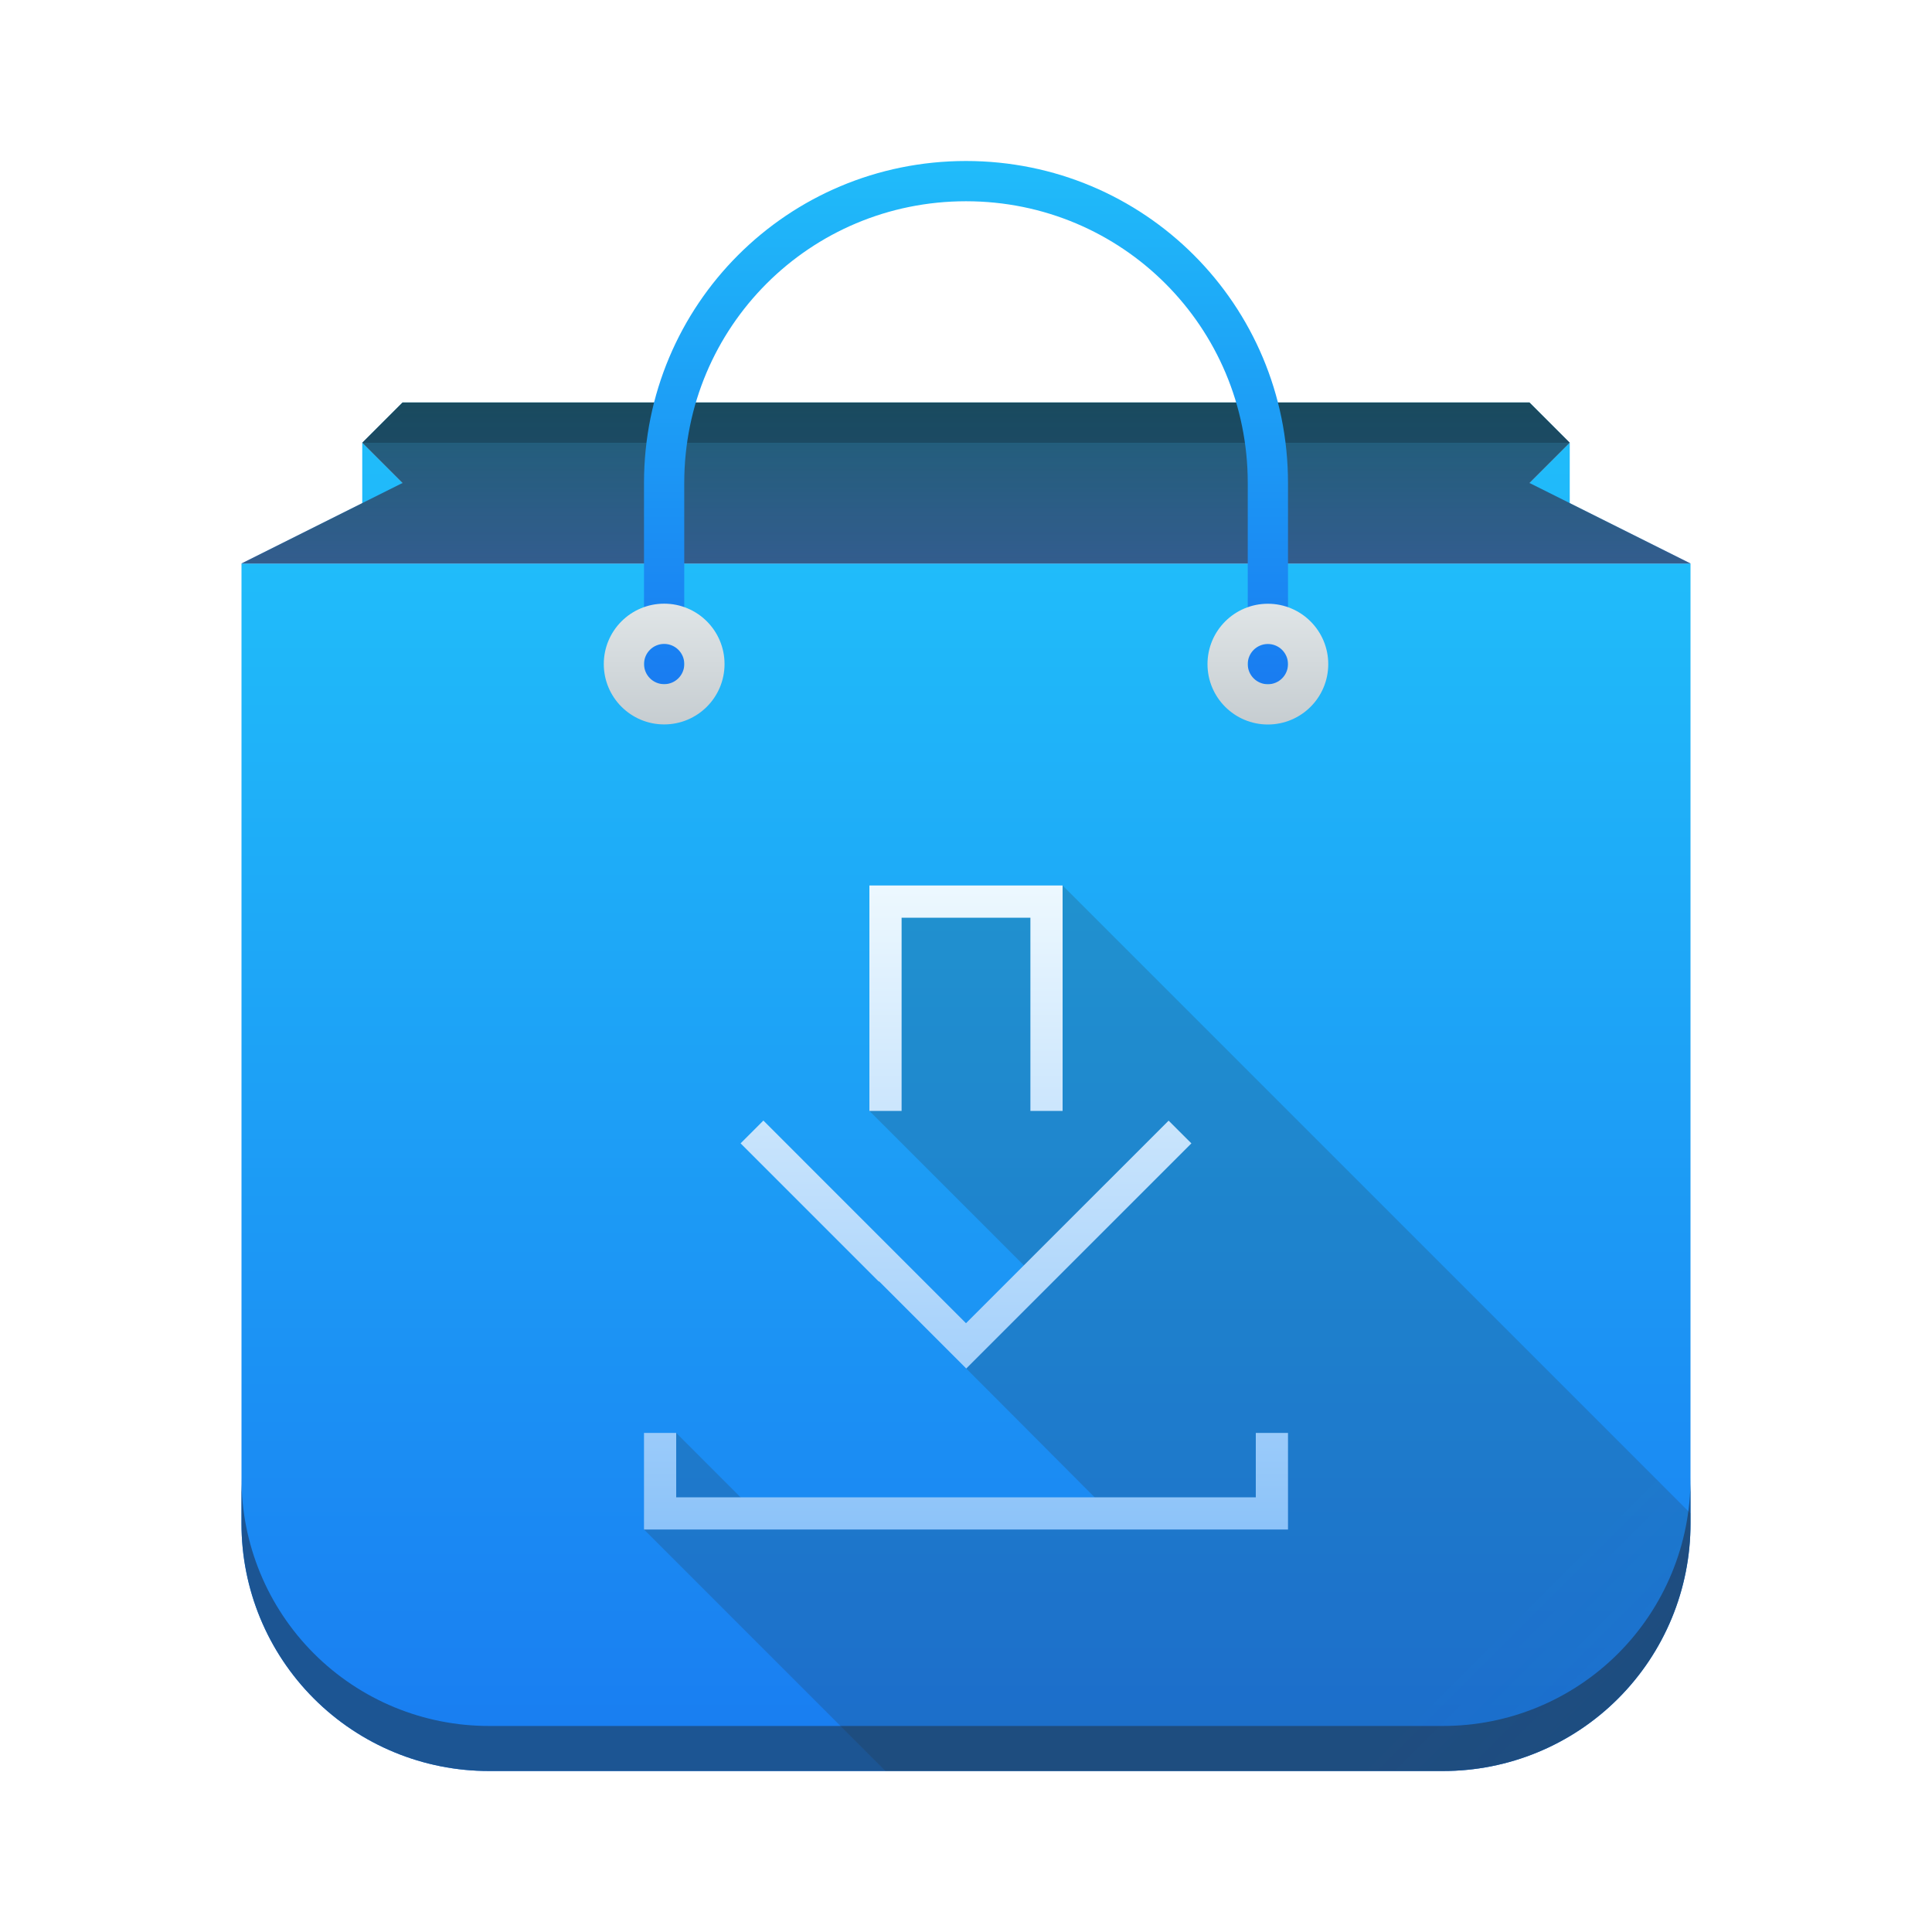
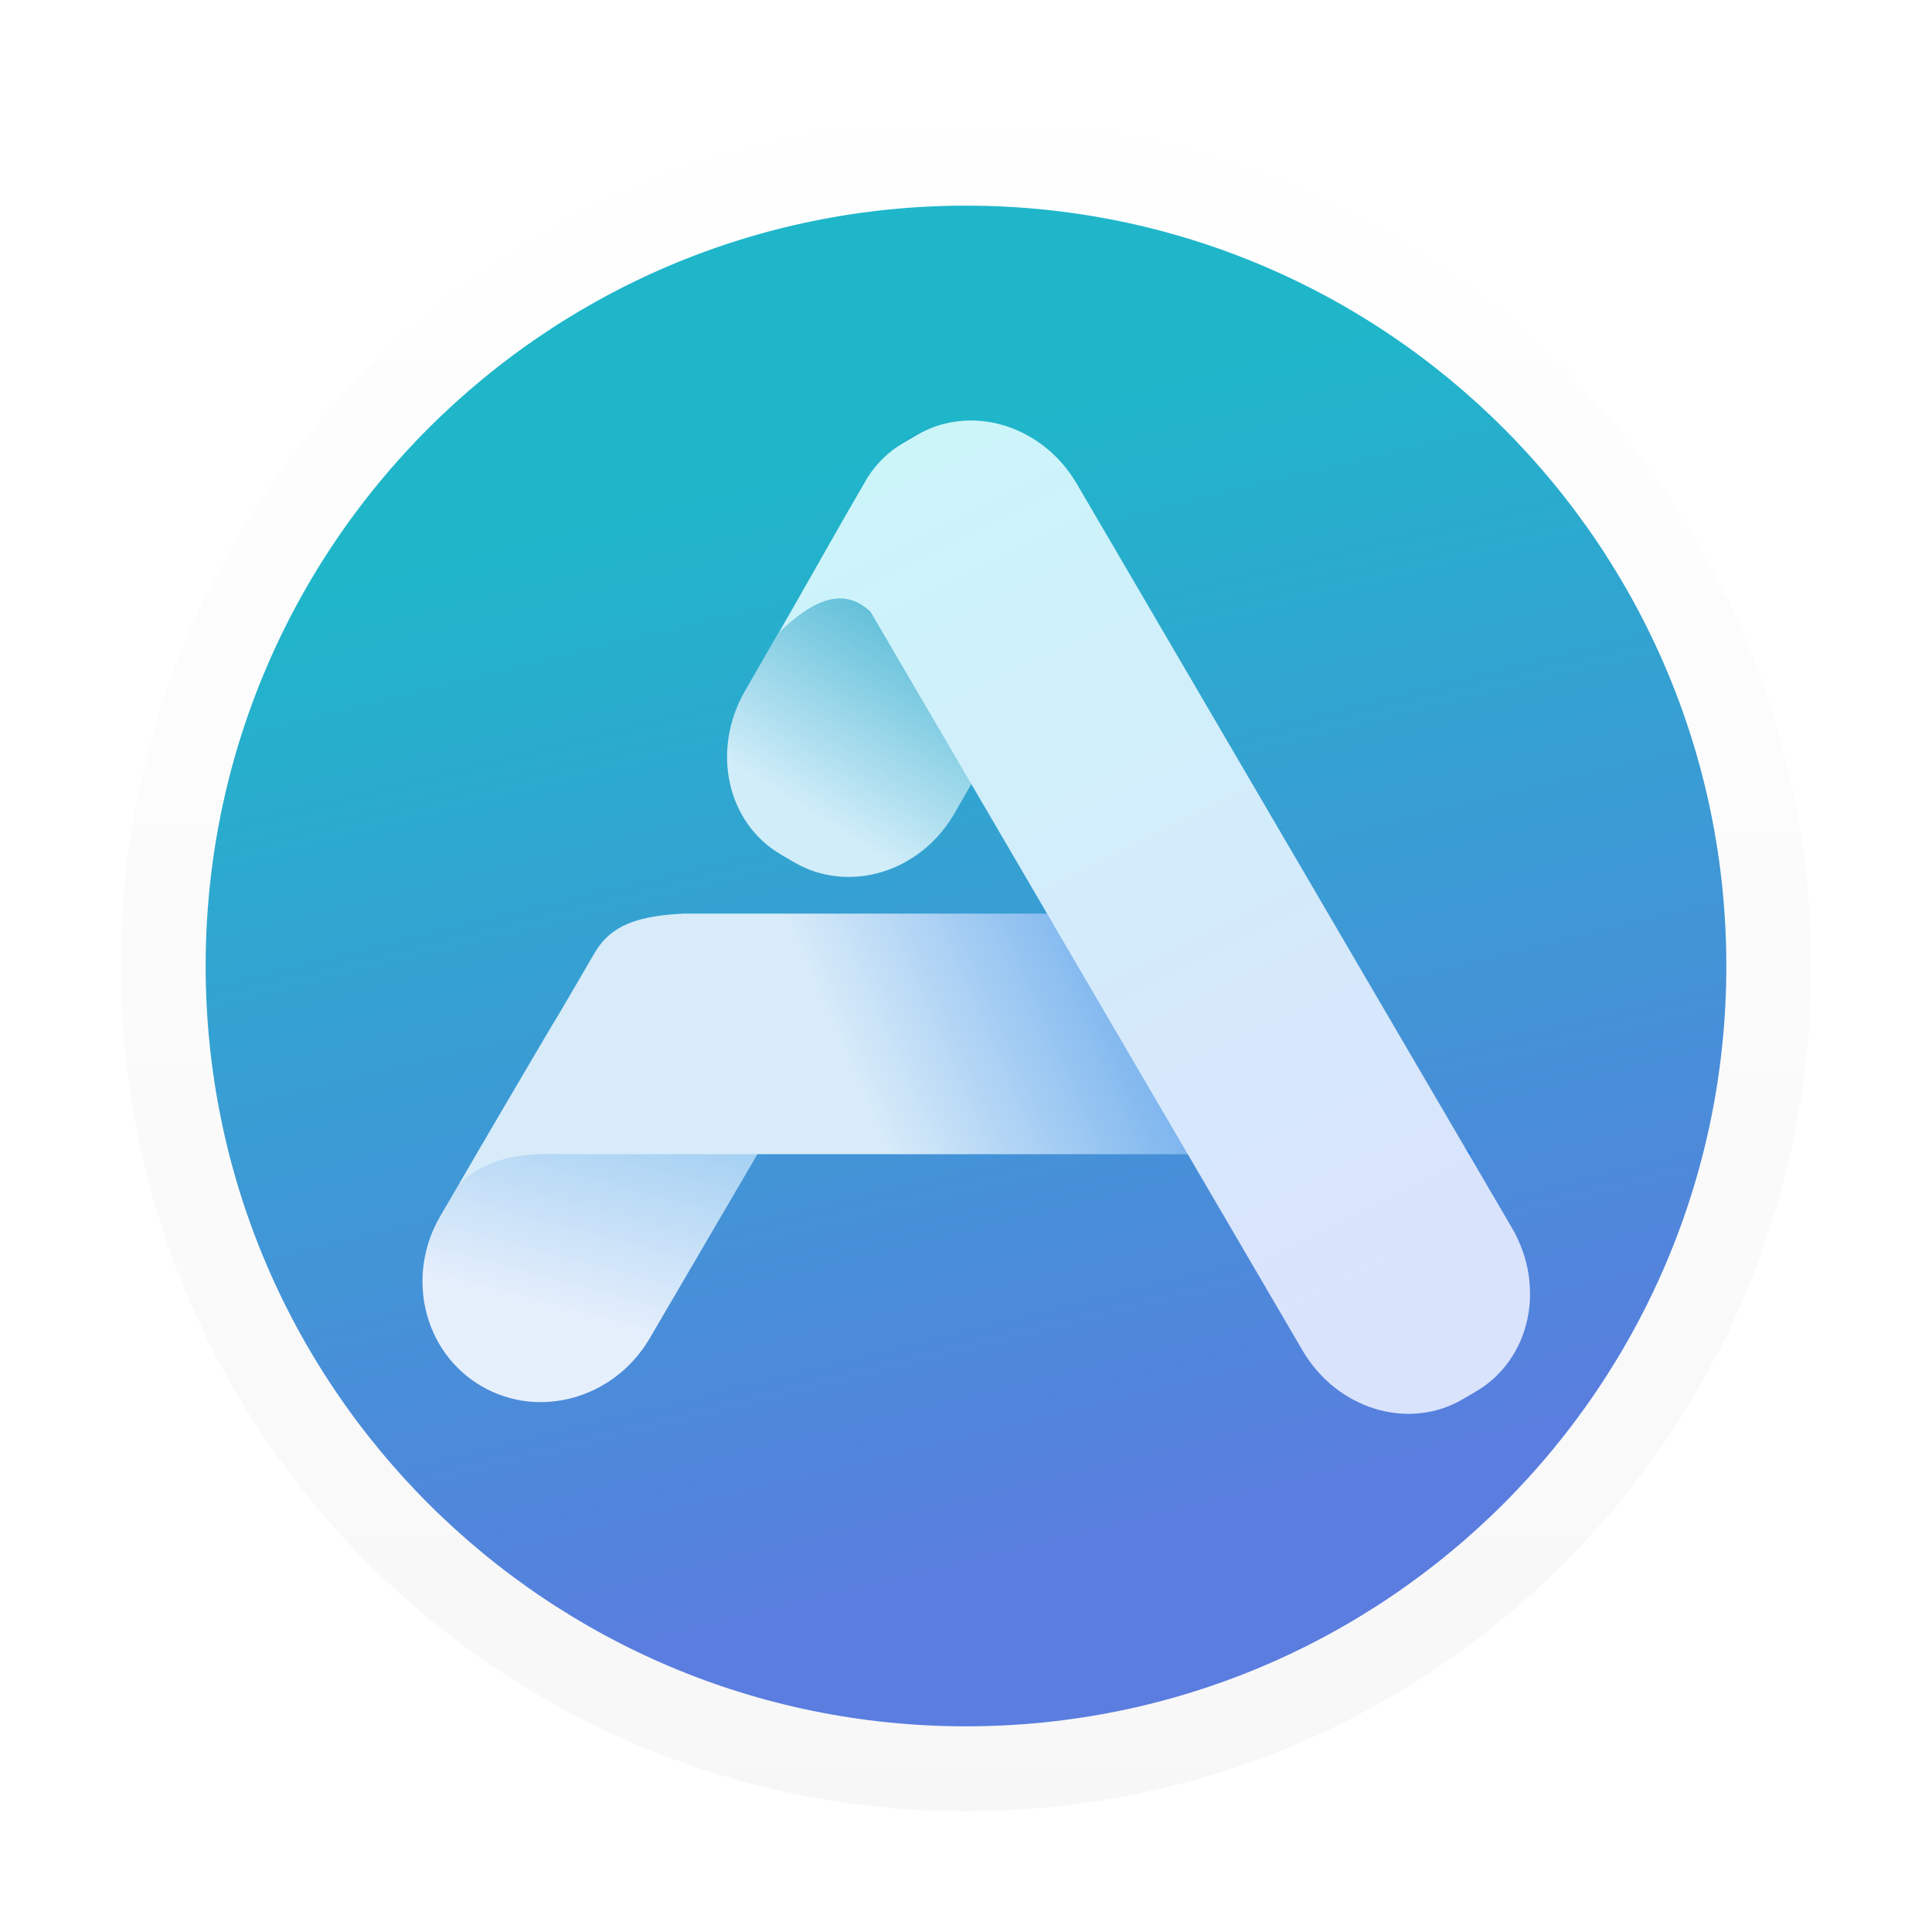
- <svg xmlns="http://www.w3.org/2000/svg" xmlns:xlink="http://www.w3.org/1999/xlink" width="48" height="48" version="1.1" id="svg65">
-   <defs id="defs41">
-     <linearGradient id="a" y1="543.8" y2="513.8" x2="0" gradientUnits="userSpaceOnUse" gradientTransform="matrix(1.125 0 0 1 -51.07 0)">
-       <stop stop-color="#197cf1" id="stop2" />
-       <stop offset="1" stop-color="#20bcfa" id="stop4" />
+ <svg xmlns="http://www.w3.org/2000/svg" xmlns:xlink="http://www.w3.org/1999/xlink" width="48" height="48" version="1.1" viewBox="0 0 48 48" id="svg22">
+   <defs id="defs12">
+     <linearGradient id="linearGradient1005-3-3" x1="5.253" x2="9.382" y1="15.383" y2="2.942" gradientTransform="matrix(0.99999,0,0,0.99999,1.632,-0.61743)" gradientUnits="userSpaceOnUse">
+       <stop stop-color="#fa8200" offset="0" id="stop2" style="stop-color:#333844;stop-opacity:1;" />
+       <stop stop-color="#ff9600" offset=".37" id="stop4" style="stop-color:#2a2aff;stop-opacity:1" />
+       <stop stop-color="#ffb400" offset="1" id="stop6" style="stop-color:#008080;stop-opacity:1" />
    </linearGradient>
-     <linearGradient xlink:href="#a" id="f" y1="44" y2="11" x2="0" gradientUnits="userSpaceOnUse" />
-     <linearGradient id="j" y1="10" y2="14" x2="0" gradientUnits="userSpaceOnUse">
-       <stop stop-color="#1d1e1e" id="stop8" />
-       <stop offset="1" stop-color="#44484c" id="stop10" />
+     <filter id="filter4014" x="-0.062" y="-0.058" width="1.125" height="1.115" color-interpolation-filters="sRGB">
+       <feGaussianBlur stdDeviation="1.094" id="feGaussianBlur9" />
+     </filter>
+     <linearGradient id="linearGradient1005" x1="0.739" x2="16.388" y1="16.296" y2="0.647" gradientTransform="matrix(2.645663,0,0,2.645663,-105.0705,-9.452502)" gradientUnits="userSpaceOnUse">
+       <stop stop-color="#00a0ff" offset="0" id="stop2-3" style="stop-color:#008080;stop-opacity:1" />
+       <stop stop-color="#37beff" offset="1" id="stop4-6" style="stop-color:#00ccff;stop-opacity:1" />
    </linearGradient>
-     <linearGradient xlink:href="#a" id="i" y1="14" y2="10" gradientUnits="userSpaceOnUse" x2="0" />
-     <linearGradient xlink:href="#a" id="k" y1="516.8" y2="503.8" x2="0" gradientUnits="userSpaceOnUse" gradientTransform="translate(-384.57,-499.8)" />
-     <linearGradient id="b" y1="18" y2="15" x2="0" gradientUnits="userSpaceOnUse">
-       <stop stop-color="#c6cdd1" id="stop15" />
-       <stop offset="1" stop-color="#e0e5e7" id="stop17" />
+     <filter id="filter4014-6" x="-0.062" y="-0.058" width="1.125" height="1.115" color-interpolation-filters="sRGB">
+       <feGaussianBlur stdDeviation="1.094" id="feGaussianBlur9-2" />
+     </filter>
+     <linearGradient id="linearGradient1086">
+       <stop style="stop-color:#1fb6ca;stop-opacity:1" offset="0" id="stop1082" />
+       <stop style="stop-color:#5a7ddf;stop-opacity:1" offset="1" id="stop1084" />
    </linearGradient>
-     <linearGradient xlink:href="#b" id="l" y1="517.8" y2="514.8" x2="0" gradientUnits="userSpaceOnUse" gradientTransform="translate(-384.57,-499.8)" />
-     <linearGradient id="d" y1="23" x1="16" y2="39" x2="32" gradientUnits="userSpaceOnUse" gradientTransform="translate(45.881 -11.424)">
-       <stop stop-color="#292c2f" id="stop21" />
-       <stop offset="1" stop-opacity="0" id="stop23" />
+     <linearGradient id="linearGradient838">
+       <stop style="stop-color:#ffffff;stop-opacity:1" offset="0" id="stop834" />
+       <stop style="stop-color:#f7f7f7;stop-opacity:1" offset="1" id="stop836" />
    </linearGradient>
-     <linearGradient xlink:href="#b" id="m" gradientUnits="userSpaceOnUse" y1="18" x2="0" y2="15" />
-     <linearGradient xlink:href="#a" id="g" gradientUnits="userSpaceOnUse" gradientTransform="matrix(1.125,0,0,1,-435.64,-499.8)" y1="543.8" x2="0" y2="513.8" />
-     <linearGradient xlink:href="#c" id="o" x1="-19.255" y1="22.296" x2="-19.255" y2="-2.488" gradientUnits="userSpaceOnUse" gradientTransform="matrix(0.8,0,0,0.8,27.464,22.85)" />
-     <linearGradient id="c" y1="19" y2="3" x2="0" gradientUnits="userSpaceOnUse" gradientTransform="translate(13 18)">
-       <stop stop-color="#7cbaf8" id="stop29" />
-       <stop offset="1" stop-color="#f4fcff" id="stop31" />
+     <linearGradient id="linearGradient5233">
+       <stop style="stop-color:#d1edf9;stop-opacity:1" offset="0" id="stop5229" />
+       <stop style="stop-color:#16a1c3;stop-opacity:1" offset="1" id="stop5231" />
    </linearGradient>
-     <linearGradient xlink:href="#d" id="n" x1="27.555" y1="15.555" x2="46.062" y2="34.062" gradientUnits="userSpaceOnUse" />
-     <linearGradient id="e" y1="543.8" y2="513.8" x2="0" gradientUnits="userSpaceOnUse" gradientTransform="matrix(1.125 0 0 1 -51.07 0)">
-       <stop stop-color="#197cf1" id="stop35" />
-       <stop offset="1" stop-color="#20bcfa" id="stop37" />
+     <linearGradient id="linearGradient11953">
+       <stop style="stop-color:#e6effc;stop-opacity:1" offset="0" id="stop11949" />
+       <stop style="stop-color:#2293e0;stop-opacity:1" offset="1" id="stop11951" />
    </linearGradient>
-     <path fill-rule="evenodd" id="h" d="M10 10l-1 1 1 1-4 2h36l-4-2 1-1-1-1H24z" />
+     <linearGradient id="linearGradient9857">
+       <stop style="stop-color:#d7ebf9;stop-opacity:1" offset="0" id="stop9853" />
+       <stop style="stop-color:#2782e4;stop-opacity:1" offset="1" id="stop9855" />
+     </linearGradient>
+     <linearGradient id="linearGradient1523">
+       <stop style="stop-color:#dae3fc;stop-opacity:1" offset="0" id="stop1519" />
+       <stop style="stop-color:#ccf5fa;stop-opacity:1" offset="1" id="stop1521" />
+     </linearGradient>
+     <linearGradient xlink:href="#linearGradient1086" id="linearGradient1088-3" x1="6.718" y1="283.855" x2="9.319" y2="294.403" gradientUnits="userSpaceOnUse" gradientTransform="matrix(3.779528,0,0,3.779528,-7.332392,-1125.245)" />
+     <linearGradient xlink:href="#linearGradient838" id="linearGradient840-5" x1="8.624" y1="279.395" x2="8.6" y2="297.491" gradientUnits="userSpaceOnUse" gradientTransform="matrix(3.779528,0,0,3.779528,-7.332396,-1125.245)" />
+     <linearGradient xlink:href="#linearGradient5233" id="linearGradient5235-6" x1="6.715" y1="286.898" x2="8.502" y2="284.041" gradientUnits="userSpaceOnUse" gradientTransform="matrix(3.779528,0,0,3.779528,-6.389245,-1124.494)" />
+     <linearGradient xlink:href="#linearGradient11953" id="linearGradient11955-1" x1="-150.295" y1="249.848" x2="-148.714" y2="244.08" gradientUnits="userSpaceOnUse" gradientTransform="matrix(3.779527,0,0,3.779527,573.3572,-967.3618)" />
+     <linearGradient xlink:href="#linearGradient9857" id="linearGradient9859-0" x1="7.117" y1="289.21" x2="11.895" y2="287.117" gradientUnits="userSpaceOnUse" gradientTransform="matrix(3.779528,0,0,3.779528,-6.389245,-1124.494)" />
+     <linearGradient xlink:href="#linearGradient1523" id="linearGradient1525-6" x1="12.483" y1="291.488" x2="8.34" y2="283.157" gradientUnits="userSpaceOnUse" gradientTransform="matrix(3.779528,0,0,3.779528,-6.389245,-1124.494)" />
  </defs>
-   <path d="m 9,11 v 2 l 1,-1 z m 30,0 -1,1 1,1 z" id="path43" style="fill:url(#f);fill-rule:evenodd" />
-   <path d="M 6,14 V 37.844 A 6.143,6.143 0 0 0 12.156,44 H 35.844 A 6.143,6.143 0 0 0 42,37.844 V 14 H 12.156 Z" id="path45" style="fill:url(#g)" />
-   <use height="100%" width="100%" xlink:href="#h" id="use47" style="fill:url(#i)" x="0" y="0" />
-   <use height="100%" width="100%" xlink:href="#h" id="use49" style="opacity:0.6;fill:url(#j)" x="0" y="0" />
-   <path d="M 10,10 9,11 H 39 L 38,10 H 24 Z" id="path51" style="opacity:0.2" />
-   <path d="m 16,17 v -5 c 0,-4.432 3.568,-8 8,-8 4.432,0 8,3.568 8,8 v 5 H 31 V 12 C 31,8.122 27.878,5 24,5 20.122,5 17,8.122 17,12 v 5 z" id="path53" style="fill:url(#k)" />
-   <path d="m 16.501,14.998 a 1.5,1.5 0 0 1 1.5,1.5 1.5,1.5 0 0 1 -1.5,1.5 1.5,1.5 0 0 1 -1.5,-1.5 1.5,1.5 0 0 1 1.5,-1.5 m 0,1 a 0.5,0.5 0 0 0 -0.5,0.5 0.5,0.5 0 0 0 0.5,0.5 0.5,0.5 0 0 0 0.5,-0.5 0.5,0.5 0 0 0 -0.5,-0.5" id="path55" style="fill:url(#l)" />
-   <path d="M 31.5,15 A 1.5,1.5 0 0 0 30,16.5 1.5,1.5 0 0 0 31.5,18 1.5,1.5 0 0 0 33,16.5 1.5,1.5 0 0 0 31.5,15 m 0,1 A 0.5,0.5 0 0 1 32,16.5 0.5,0.5 0 0 1 31.5,17 0.5,0.5 0 0 1 31,16.5 0.5,0.5 0 0 1 31.5,16" id="path57" style="fill:url(#m)" />
-   <path d="m 42,36.725 a 6.143,6.143 0 0 1 -6.156,6.156 H 12.156 A 6.143,6.143 0 0 1 6,36.725 v 1.119 A 6.143,6.143 0 0 0 12.156,44 H 35.844 A 6.143,6.143 0 0 0 42,37.844 Z" id="path59" style="fill:#1c5593" />
-   <path d="m 22,44 h 13.844 a 6.143,6.143 0 0 0 0.613,-0.03 6.143,6.143 0 0 0 0.607,-0.09 6.143,6.143 0 0 0 0.596,-0.151 6.143,6.143 0 0 0 0.576,-0.21 6.143,6.143 0 0 0 0.555,-0.265 6.143,6.143 0 0 0 0.523,-0.32 6.143,6.143 0 0 0 0.49,-0.37 6.143,6.143 0 0 0 0.45,-0.418 6.143,6.143 0 0 0 0.406,-0.46 6.143,6.143 0 0 0 0.36,-0.498 6.143,6.143 0 0 0 0.306,-0.534 6.143,6.143 0 0 0 0.252,-0.558 6.143,6.143 0 0 0 0.195,-0.582 6.143,6.143 0 0 0 0.135,-0.6 6.143,6.143 0 0 0 0.076,-0.61 A 6.143,6.143 0 0 0 42,37.844 V 37.6 L 26.4,22 21.88,22.434 21.6,27.6 25.791,31.791 24.006,34 27.68,37.686 18.723,37.523 16.8,35.6 16,38 Z" id="path61" style="opacity:0.2;fill:url(#n)" />
-   <path d="m 21.6,22 v 5.6 h 0.8 v -4.8 h 3.2 v 4.8 h 0.8 V 22 Z m -2.634,5.84 -0.566,0.566 3.434,3.435 0.007,-0.007 2.165,2.166 2.16,-2.16 3.434,-3.433 -0.566,-0.565 -3.434,3.433 -1.6,1.6 -1.6,-1.6 z M 16,35.6 V 38 h 16 v -2.4 h -0.8 v 1.6 H 16.8 v -1.6 z" id="path63" style="fill:url(#o)" />
+   <g id="g728-2" transform="matrix(0.6827057,0,0,0.6827057,6.967074,47.51283)">
+     <circle style="fill:url(#linearGradient1088-3);fill-opacity:1;stroke:none;stroke-width:3.09;stroke-linecap:round;stroke-miterlimit:4;stroke-dasharray:none;stroke-dashoffset:0;stroke-opacity:1" id="path826-6" cx="24.949" cy="-34.441" r="29.215" />
+     <circle r="29.215" cy="-34.441" cx="24.949" id="circle832-1" style="fill:none;fill-opacity:1;stroke:url(#linearGradient840-5);stroke-width:3.09;stroke-linecap:round;stroke-miterlimit:4;stroke-dasharray:none;stroke-dashoffset:0;stroke-opacity:1" />
+     <path id="rect1233-8" style="fill:url(#linearGradient5235-6);fill-opacity:1;stroke-width:0.124;stroke-linecap:round;stroke-linejoin:round" d="m 27.53,-53.439 -0.484,-0.283 c -1.977,-1.156 -4.593,-0.372 -5.83,1.779 l -4.31,7.492 c -1.237,2.151 -0.669,4.797 1.308,5.954 l 0.484,0.283 c 1.977,1.156 4.593,0.372 5.83,-1.779 l 4.31,-7.492 c 1.237,-2.151 0.669,-4.797 -1.308,-5.954 z" />
+     <rect style="fill:url(#linearGradient11955-1);fill-opacity:1;stroke-width:0.124;stroke-linecap:round;stroke-linejoin:round" id="rect3987-7" width="8.825" height="17.083" x="-1.05" y="-37.307" rx="4.413" ry="4.592" transform="matrix(-0.8631334,-0.504976,-0.504976,0.8631334,0,0)" />
+     <path id="path1989-9" style="fill:url(#linearGradient9859-0);fill-opacity:1;stroke:none;stroke-width:0.329px;stroke-linecap:butt;stroke-linejoin:miter;stroke-opacity:1" d="m 14.668,-36.347 c -2.061,0.091 -2.764,0.641 -3.249,1.453 -1.406,2.434 -3.185,5.399 -4.266,7.271 -0.252,0.437 -0.426,0.729 -0.66,1.135 1.311,-1.311 3.253,-1.103 4.143,-1.103 h 32.768 l -10.693,-8.756 z" />
+     <path id="rect1033-2" style="fill:url(#linearGradient1525-6);fill-opacity:1;stroke-width:0.124;stroke-linecap:round;stroke-linejoin:round" d="m 25.131,-54.292 c -0.679,-10e-4 -1.358,0.17 -1.976,0.531 l -0.484,0.283 c -0.538,0.315 -0.97,0.743 -1.292,1.24 -1.041,1.778 -2.156,3.775 -3.21,5.635 1.167,-1.115 2.293,-1.687 3.308,-0.727 l 15.717,26.877 c 1.253,2.142 3.853,2.935 5.83,1.779 l 0.484,-0.283 c 1.977,-1.156 2.561,-3.812 1.308,-5.954 L 28.985,-51.983 c -0.861,-1.473 -2.359,-2.307 -3.854,-2.31 z" />
+   </g>
</svg>
